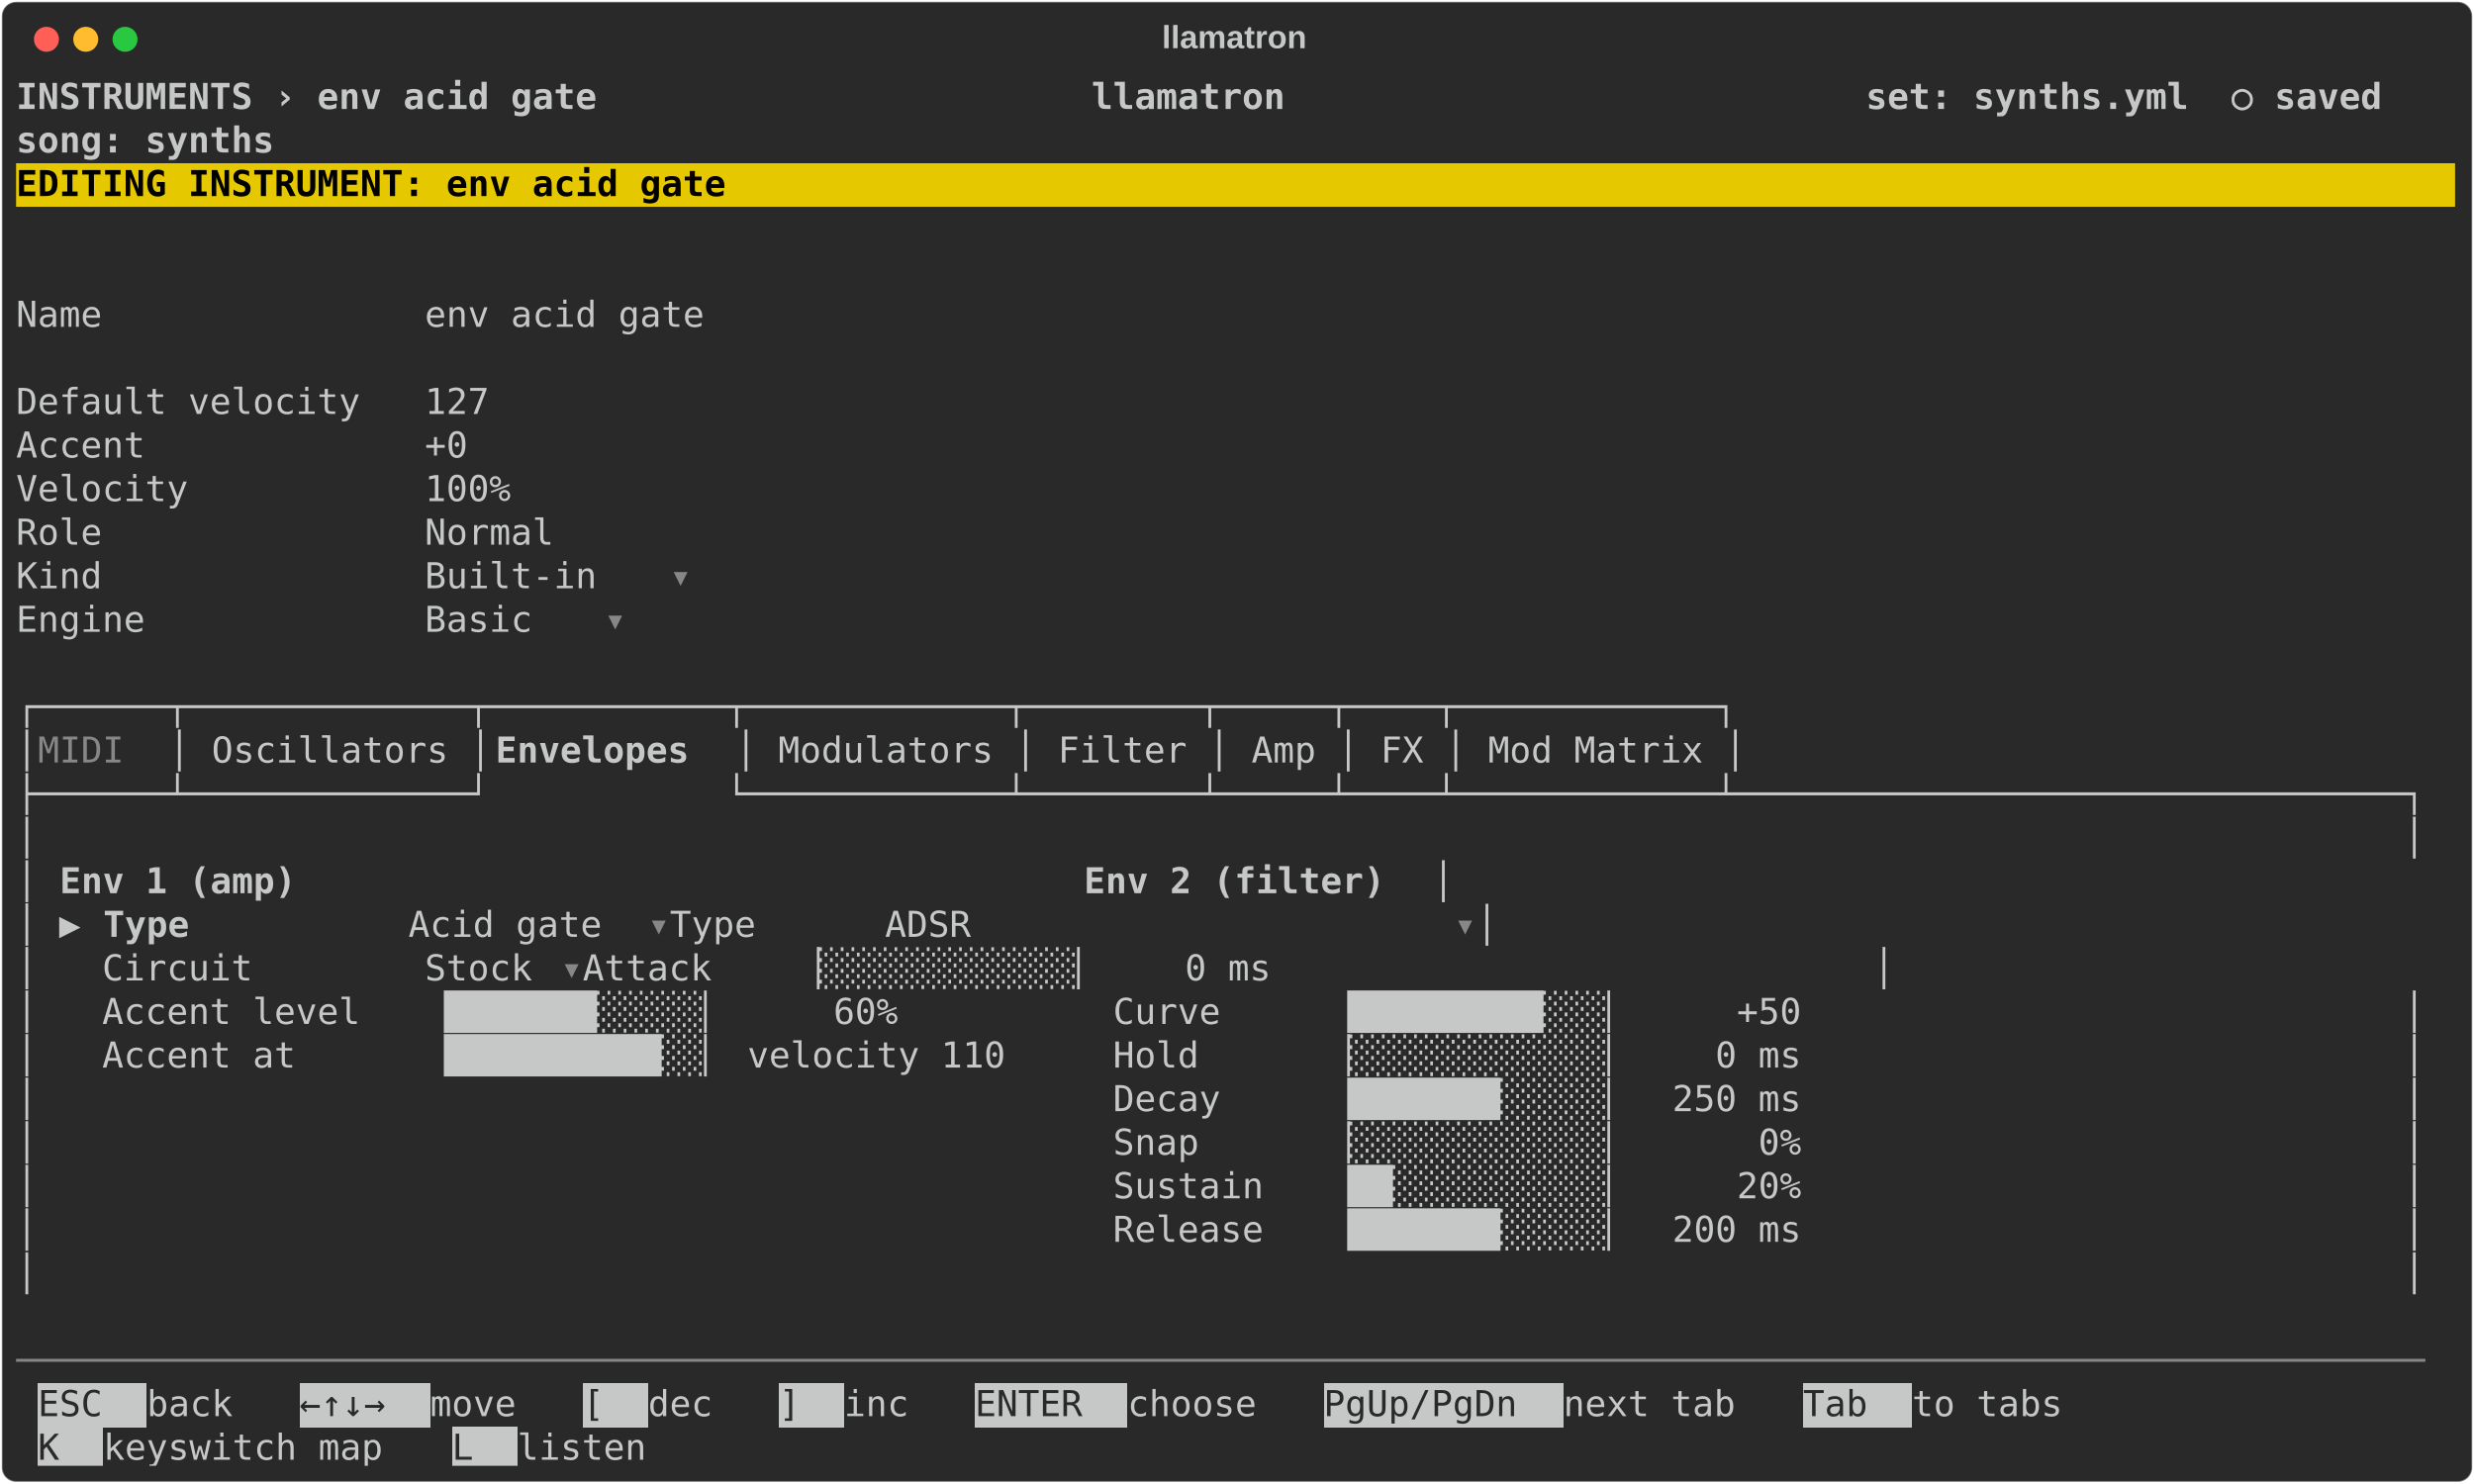
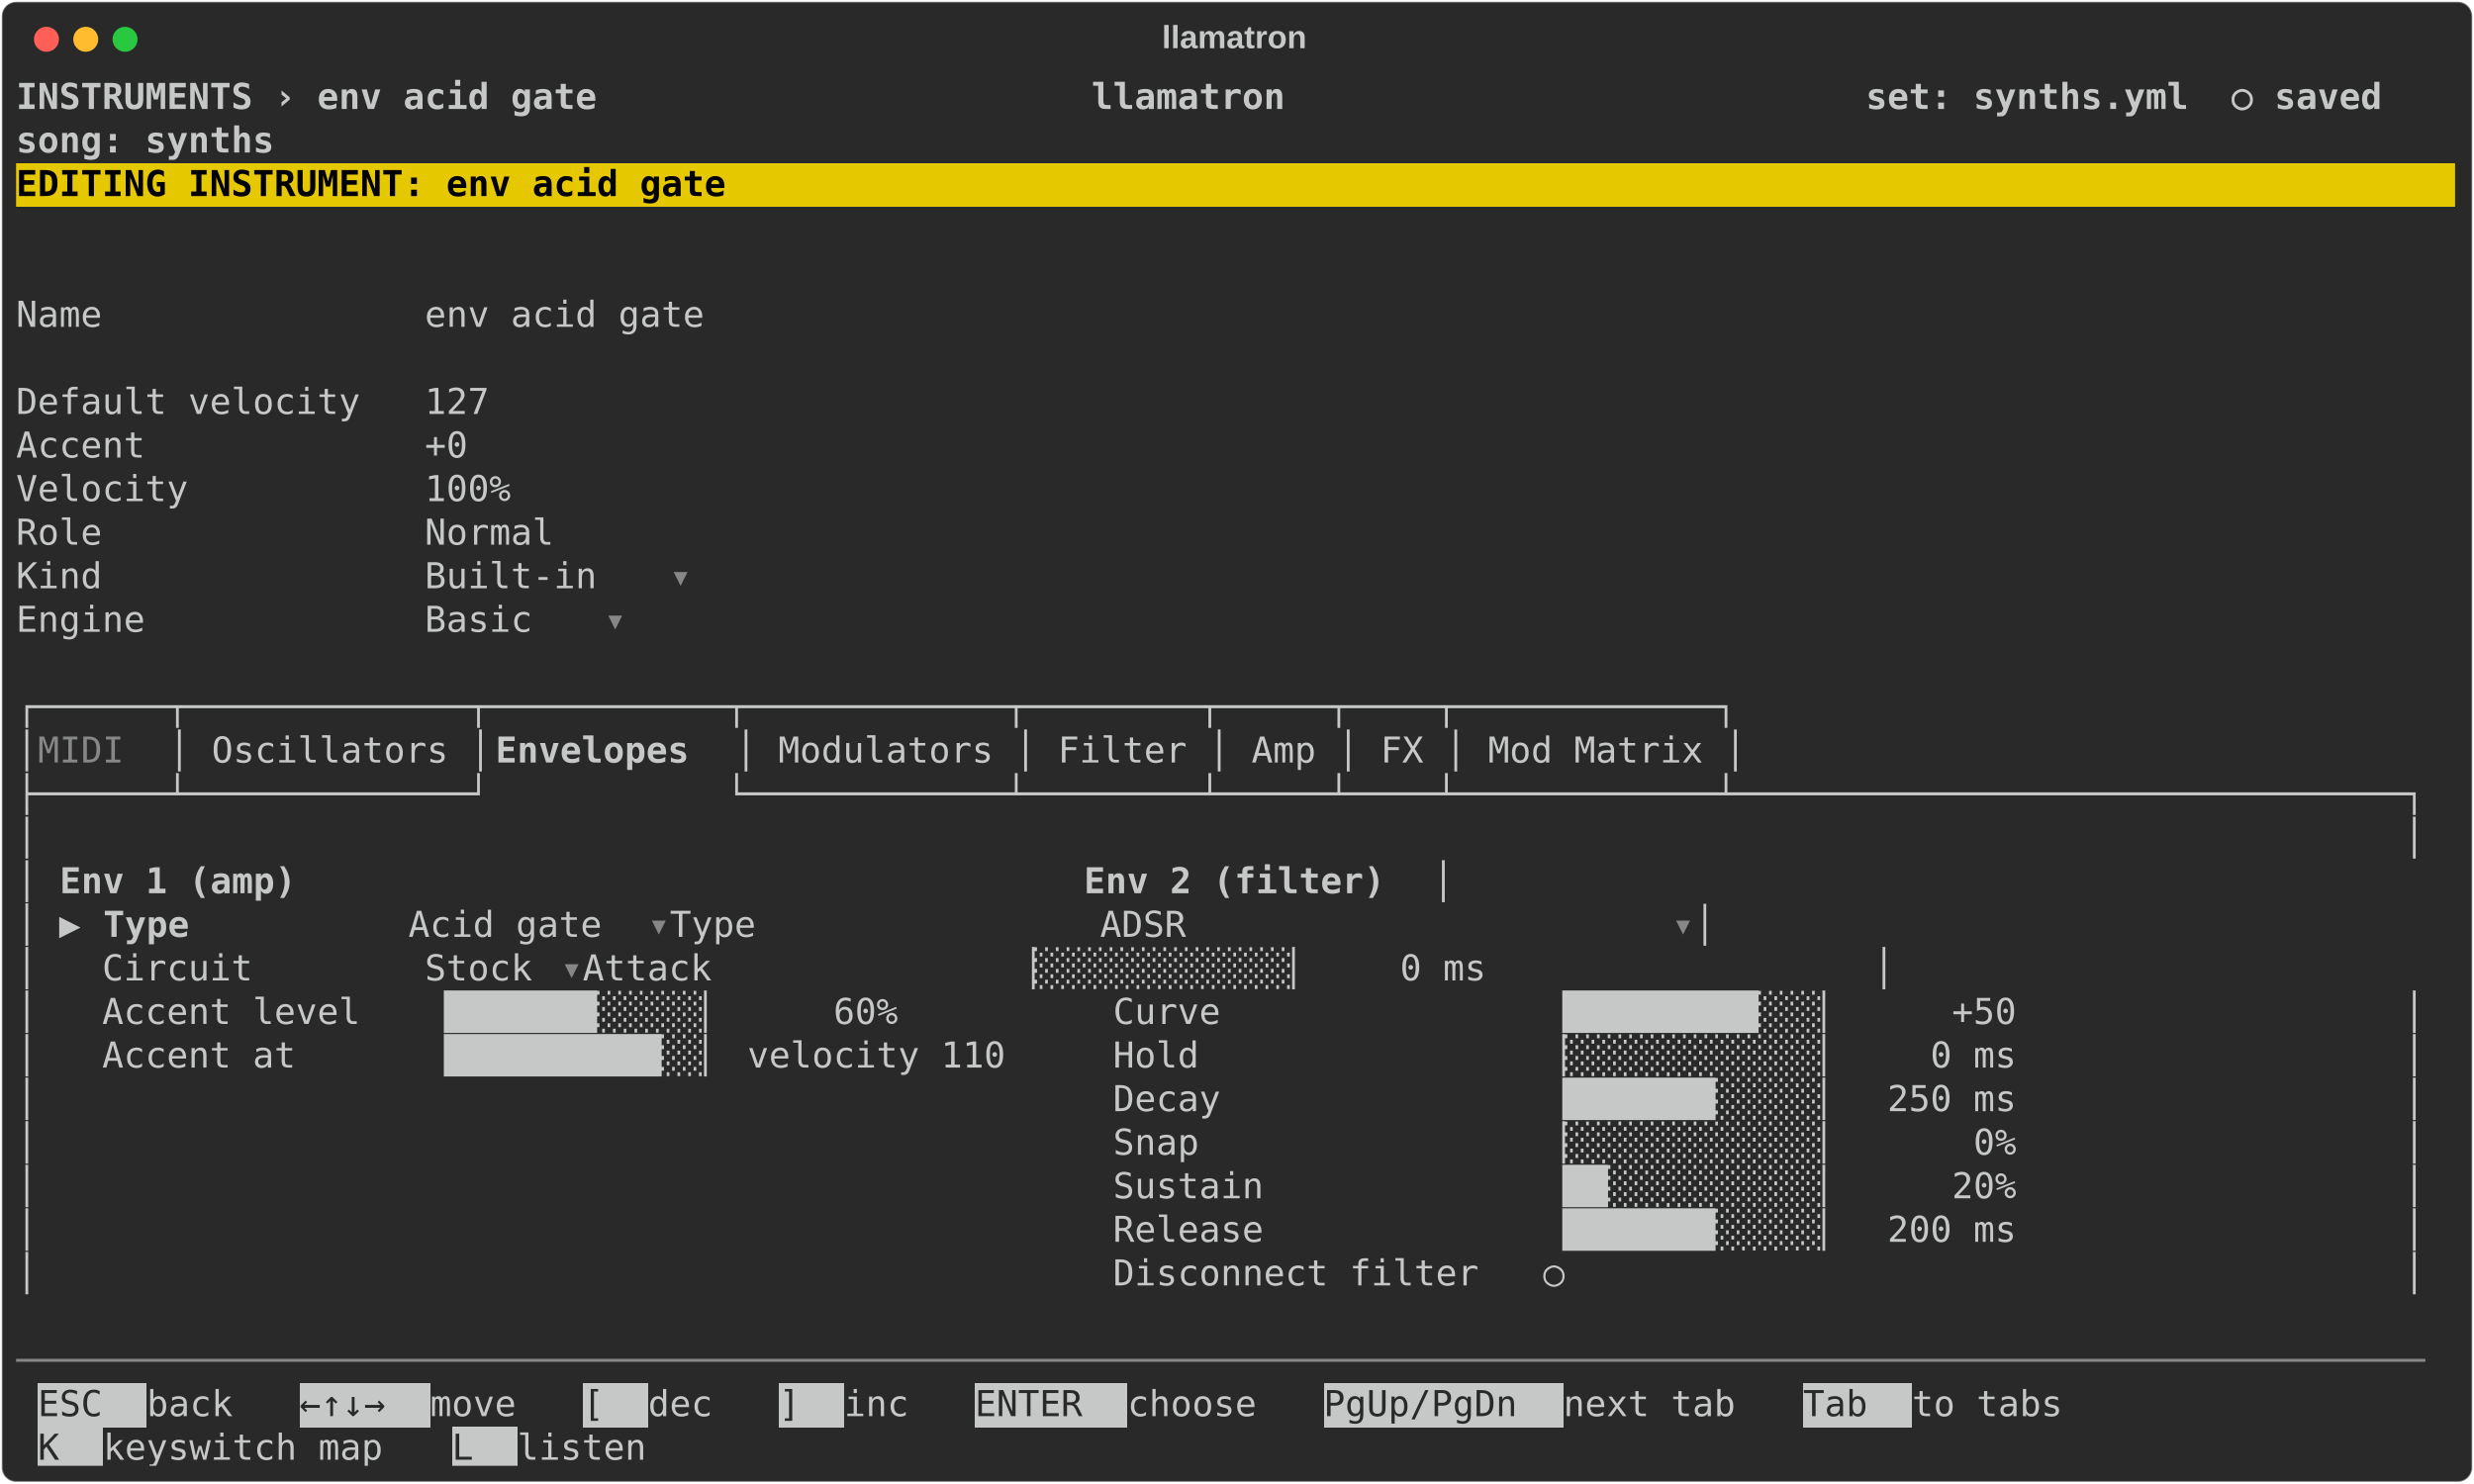
<svg xmlns="http://www.w3.org/2000/svg" class="rich-terminal" viewBox="0 0 1385 830.8">
  <style>

    @font-face {
        font-family: "Fira Code";
        src: local("FiraCode-Regular"),
                url("https://cdnjs.cloudflare.com/ajax/libs/firacode/6.2.0/woff2/FiraCode-Regular.woff2") format("woff2"),
                url("https://cdnjs.cloudflare.com/ajax/libs/firacode/6.2.0/woff/FiraCode-Regular.woff") format("woff");
        font-style: normal;
        font-weight: 400;
    }
    @font-face {
        font-family: "Fira Code";
        src: local("FiraCode-Bold"),
                url("https://cdnjs.cloudflare.com/ajax/libs/firacode/6.2.0/woff2/FiraCode-Bold.woff2") format("woff2"),
                url("https://cdnjs.cloudflare.com/ajax/libs/firacode/6.2.0/woff/FiraCode-Bold.woff") format("woff");
        font-style: bold;
        font-weight: 700;
    }

    .terminal-envelope_acid_gate-matrix {
        font-family: Fira Code, monospace;
        font-size: 20px;
        line-height: 24.4px;
        font-variant-east-asian: full-width;
    }

    .terminal-envelope_acid_gate-title {
        font-size: 18px;
        font-weight: bold;
        font-family: arial;
    }

    .terminal-envelope_acid_gate-r1 { fill: #c5c8c6;font-weight: bold }
.terminal-envelope_acid_gate-r2 { fill: #c5c8c6 }
.terminal-envelope_acid_gate-r3 { fill: #000000;font-weight: bold }
.terminal-envelope_acid_gate-r4 { fill: #868887 }
.terminal-envelope_acid_gate-r5 { fill: #292929 }
    </style>
  <defs>
    <clipPath id="terminal-envelope_acid_gate-clip-terminal">
      <rect x="0" y="0" width="1365.4" height="779.8" />
    </clipPath>
    <clipPath id="terminal-envelope_acid_gate-line-0">
      <rect x="0" y="1.5" width="1366.4" height="24.65" />
    </clipPath>
    <clipPath id="terminal-envelope_acid_gate-line-1">
      <rect x="0" y="25.9" width="1366.4" height="24.65" />
    </clipPath>
    <clipPath id="terminal-envelope_acid_gate-line-2">
      <rect x="0" y="50.3" width="1366.4" height="24.65" />
    </clipPath>
    <clipPath id="terminal-envelope_acid_gate-line-3">
      <rect x="0" y="74.7" width="1366.4" height="24.65" />
    </clipPath>
    <clipPath id="terminal-envelope_acid_gate-line-4">
      <rect x="0" y="99.1" width="1366.4" height="24.65" />
    </clipPath>
    <clipPath id="terminal-envelope_acid_gate-line-5">
      <rect x="0" y="123.5" width="1366.4" height="24.65" />
    </clipPath>
    <clipPath id="terminal-envelope_acid_gate-line-6">
      <rect x="0" y="147.9" width="1366.4" height="24.65" />
    </clipPath>
    <clipPath id="terminal-envelope_acid_gate-line-7">
      <rect x="0" y="172.3" width="1366.4" height="24.65" />
    </clipPath>
    <clipPath id="terminal-envelope_acid_gate-line-8">
      <rect x="0" y="196.7" width="1366.4" height="24.65" />
    </clipPath>
    <clipPath id="terminal-envelope_acid_gate-line-9">
      <rect x="0" y="221.1" width="1366.4" height="24.65" />
    </clipPath>
    <clipPath id="terminal-envelope_acid_gate-line-10">
      <rect x="0" y="245.5" width="1366.4" height="24.65" />
    </clipPath>
    <clipPath id="terminal-envelope_acid_gate-line-11">
      <rect x="0" y="269.9" width="1366.4" height="24.65" />
    </clipPath>
    <clipPath id="terminal-envelope_acid_gate-line-12">
      <rect x="0" y="294.3" width="1366.4" height="24.65" />
    </clipPath>
    <clipPath id="terminal-envelope_acid_gate-line-13">
      <rect x="0" y="318.7" width="1366.4" height="24.65" />
    </clipPath>
    <clipPath id="terminal-envelope_acid_gate-line-14">
      <rect x="0" y="343.1" width="1366.4" height="24.65" />
    </clipPath>
    <clipPath id="terminal-envelope_acid_gate-line-15">
      <rect x="0" y="367.5" width="1366.4" height="24.65" />
    </clipPath>
    <clipPath id="terminal-envelope_acid_gate-line-16">
      <rect x="0" y="391.9" width="1366.4" height="24.65" />
    </clipPath>
    <clipPath id="terminal-envelope_acid_gate-line-17">
      <rect x="0" y="416.3" width="1366.4" height="24.65" />
    </clipPath>
    <clipPath id="terminal-envelope_acid_gate-line-18">
      <rect x="0" y="440.7" width="1366.4" height="24.65" />
    </clipPath>
    <clipPath id="terminal-envelope_acid_gate-line-19">
      <rect x="0" y="465.1" width="1366.4" height="24.65" />
    </clipPath>
    <clipPath id="terminal-envelope_acid_gate-line-20">
      <rect x="0" y="489.5" width="1366.4" height="24.65" />
    </clipPath>
    <clipPath id="terminal-envelope_acid_gate-line-21">
      <rect x="0" y="513.9" width="1366.4" height="24.65" />
    </clipPath>
    <clipPath id="terminal-envelope_acid_gate-line-22">
      <rect x="0" y="538.3" width="1366.4" height="24.65" />
    </clipPath>
    <clipPath id="terminal-envelope_acid_gate-line-23">
      <rect x="0" y="562.7" width="1366.4" height="24.65" />
    </clipPath>
    <clipPath id="terminal-envelope_acid_gate-line-24">
      <rect x="0" y="587.1" width="1366.4" height="24.65" />
    </clipPath>
    <clipPath id="terminal-envelope_acid_gate-line-25">
      <rect x="0" y="611.5" width="1366.4" height="24.65" />
    </clipPath>
    <clipPath id="terminal-envelope_acid_gate-line-26">
      <rect x="0" y="635.9" width="1366.4" height="24.65" />
    </clipPath>
    <clipPath id="terminal-envelope_acid_gate-line-27">
      <rect x="0" y="660.3" width="1366.4" height="24.65" />
    </clipPath>
    <clipPath id="terminal-envelope_acid_gate-line-28">
      <rect x="0" y="684.7" width="1366.4" height="24.65" />
    </clipPath>
    <clipPath id="terminal-envelope_acid_gate-line-29">
      <rect x="0" y="709.1" width="1366.4" height="24.65" />
    </clipPath>
    <clipPath id="terminal-envelope_acid_gate-line-30">
      <rect x="0" y="733.5" width="1366.4" height="24.65" />
    </clipPath>
  </defs>
  <rect fill="#292929" stroke="rgba(255,255,255,0.35)" stroke-width="1" x="1" y="1" width="1383" height="828.8" rx="8" />
  <text class="terminal-envelope_acid_gate-title" fill="#c5c8c6" text-anchor="middle" x="691" y="27">llamatron</text>
  <g transform="translate(26,22)">
    <circle cx="0" cy="0" r="7" fill="#ff5f57" />
    <circle cx="22" cy="0" r="7" fill="#febc2e" />
    <circle cx="44" cy="0" r="7" fill="#28c840" />
  </g>
  <g transform="translate(9, 41)" clip-path="url(#terminal-envelope_acid_gate-clip-terminal)">
    <rect fill="#e6c800" x="0" y="50.3" width="1366.4" height="24.65" shape-rendering="crispEdges" />
    <rect fill="#c5c8c6" x="12.2" y="733.5" width="61" height="24.65" shape-rendering="crispEdges" />
    <rect fill="#c5c8c6" x="158.6" y="733.5" width="73.2" height="24.65" shape-rendering="crispEdges" />
    <rect fill="#c5c8c6" x="317.2" y="733.5" width="36.6" height="24.65" shape-rendering="crispEdges" />
    <rect fill="#c5c8c6" x="427" y="733.5" width="36.6" height="24.65" shape-rendering="crispEdges" />
    <rect fill="#c5c8c6" x="536.8" y="733.5" width="85.4" height="24.65" shape-rendering="crispEdges" />
    <rect fill="#c5c8c6" x="732" y="733.5" width="134.2" height="24.65" shape-rendering="crispEdges" />
    <rect fill="#c5c8c6" x="1000.4" y="733.5" width="61" height="24.65" shape-rendering="crispEdges" />
    <rect fill="#c5c8c6" x="12.2" y="757.9" width="36.6" height="24.65" shape-rendering="crispEdges" />
    <rect fill="#c5c8c6" x="244" y="757.9" width="36.6" height="24.65" shape-rendering="crispEdges" />
    <g class="terminal-envelope_acid_gate-matrix">
      <text class="terminal-envelope_acid_gate-r1" x="0" y="20" textLength="1366.4" clip-path="url(#terminal-envelope_acid_gate-line-0)"> INSTRUMENTS › env acid gate                       llamatron                           set: synths.yml  ○ saved </text>
      <text class="terminal-envelope_acid_gate-r2" x="1366.4" y="20" textLength="12.2" clip-path="url(#terminal-envelope_acid_gate-line-0)">
</text>
      <text class="terminal-envelope_acid_gate-r1" x="0" y="44.4" textLength="1366.4" clip-path="url(#terminal-envelope_acid_gate-line-1)">                                                                                       song: synths             </text>
      <text class="terminal-envelope_acid_gate-r2" x="1366.4" y="44.4" textLength="12.2" clip-path="url(#terminal-envelope_acid_gate-line-1)">
</text>
      <text class="terminal-envelope_acid_gate-r3" x="0" y="68.8" textLength="1366.4" clip-path="url(#terminal-envelope_acid_gate-line-2)"> EDITING INSTRUMENT: env acid gate                                                                              </text>
      <text class="terminal-envelope_acid_gate-r2" x="1366.4" y="68.8" textLength="12.2" clip-path="url(#terminal-envelope_acid_gate-line-2)">
</text>
      <text class="terminal-envelope_acid_gate-r2" x="1366.4" y="93.2" textLength="12.2" clip-path="url(#terminal-envelope_acid_gate-line-3)">
</text>
      <text class="terminal-envelope_acid_gate-r2" x="1366.4" y="117.6" textLength="12.2" clip-path="url(#terminal-envelope_acid_gate-line-4)">
</text>
      <text class="terminal-envelope_acid_gate-r2" x="0" y="142" textLength="427" clip-path="url(#terminal-envelope_acid_gate-line-5)">  Name               env acid gate </text>
      <text class="terminal-envelope_acid_gate-r2" x="1366.4" y="142" textLength="12.2" clip-path="url(#terminal-envelope_acid_gate-line-5)">
</text>
      <text class="terminal-envelope_acid_gate-r2" x="1366.4" y="166.4" textLength="12.2" clip-path="url(#terminal-envelope_acid_gate-line-6)">
</text>
      <text class="terminal-envelope_acid_gate-r2" x="0" y="190.8" textLength="305" clip-path="url(#terminal-envelope_acid_gate-line-7)">  Default velocity   127 </text>
      <text class="terminal-envelope_acid_gate-r2" x="1366.4" y="190.8" textLength="12.2" clip-path="url(#terminal-envelope_acid_gate-line-7)">
</text>
      <text class="terminal-envelope_acid_gate-r2" x="0" y="215.2" textLength="292.8" clip-path="url(#terminal-envelope_acid_gate-line-8)">  Accent             +0 </text>
      <text class="terminal-envelope_acid_gate-r2" x="1366.4" y="215.2" textLength="12.2" clip-path="url(#terminal-envelope_acid_gate-line-8)">
</text>
      <text class="terminal-envelope_acid_gate-r2" x="0" y="239.6" textLength="317.2" clip-path="url(#terminal-envelope_acid_gate-line-9)">  Velocity           100% </text>
      <text class="terminal-envelope_acid_gate-r2" x="1366.4" y="239.6" textLength="12.2" clip-path="url(#terminal-envelope_acid_gate-line-9)">
</text>
      <text class="terminal-envelope_acid_gate-r2" x="0" y="264" textLength="341.6" clip-path="url(#terminal-envelope_acid_gate-line-10)">  Role               Normal </text>
      <text class="terminal-envelope_acid_gate-r2" x="1366.4" y="264" textLength="12.2" clip-path="url(#terminal-envelope_acid_gate-line-10)">
</text>
      <text class="terminal-envelope_acid_gate-r2" x="0" y="288.4" textLength="366" clip-path="url(#terminal-envelope_acid_gate-line-11)">  Kind               Built-in </text>
      <text class="terminal-envelope_acid_gate-r4" x="366" y="288.4" textLength="12.2" clip-path="url(#terminal-envelope_acid_gate-line-11)">▾</text>
      <text class="terminal-envelope_acid_gate-r2" x="1366.4" y="288.4" textLength="12.2" clip-path="url(#terminal-envelope_acid_gate-line-11)">
</text>
      <text class="terminal-envelope_acid_gate-r2" x="0" y="312.8" textLength="329.4" clip-path="url(#terminal-envelope_acid_gate-line-12)">  Engine             Basic </text>
      <text class="terminal-envelope_acid_gate-r4" x="329.4" y="312.8" textLength="12.2" clip-path="url(#terminal-envelope_acid_gate-line-12)">▾</text>
      <text class="terminal-envelope_acid_gate-r2" x="1366.4" y="312.8" textLength="12.2" clip-path="url(#terminal-envelope_acid_gate-line-12)">
</text>
      <text class="terminal-envelope_acid_gate-r2" x="1366.4" y="337.2" textLength="12.2" clip-path="url(#terminal-envelope_acid_gate-line-13)">
</text>
      <text class="terminal-envelope_acid_gate-r2" x="0" y="361.6" textLength="976" clip-path="url(#terminal-envelope_acid_gate-line-14)">┌──────┬─────────────┬───────────┬────────────┬────────┬─────┬────┬────────────┐</text>
      <text class="terminal-envelope_acid_gate-r2" x="1366.4" y="361.6" textLength="12.2" clip-path="url(#terminal-envelope_acid_gate-line-14)">
</text>
      <text class="terminal-envelope_acid_gate-r2" x="0" y="386" textLength="12.2" clip-path="url(#terminal-envelope_acid_gate-line-15)">│</text>
      <text class="terminal-envelope_acid_gate-r4" x="12.2" y="386" textLength="73.2" clip-path="url(#terminal-envelope_acid_gate-line-15)"> MIDI </text>
      <text class="terminal-envelope_acid_gate-r2" x="85.4" y="386" textLength="183" clip-path="url(#terminal-envelope_acid_gate-line-15)">│ Oscillators │</text>
      <text class="terminal-envelope_acid_gate-r1" x="268.4" y="386" textLength="134.2" clip-path="url(#terminal-envelope_acid_gate-line-15)"> Envelopes </text>
      <text class="terminal-envelope_acid_gate-r2" x="402.6" y="386" textLength="573.4" clip-path="url(#terminal-envelope_acid_gate-line-15)">│ Modulators │ Filter │ Amp │ FX │ Mod Matrix │</text>
      <text class="terminal-envelope_acid_gate-r2" x="1366.4" y="386" textLength="12.2" clip-path="url(#terminal-envelope_acid_gate-line-15)">
</text>
      <text class="terminal-envelope_acid_gate-r2" x="0" y="410.4" textLength="1366.4" clip-path="url(#terminal-envelope_acid_gate-line-16)">├──────┴─────────────┘           └────────────┴────────┴─────┴────┴────────────┴───────────────────────────────┐</text>
      <text class="terminal-envelope_acid_gate-r2" x="1366.4" y="410.4" textLength="12.2" clip-path="url(#terminal-envelope_acid_gate-line-16)">
</text>
      <text class="terminal-envelope_acid_gate-r2" x="0" y="434.8" textLength="1366.4" clip-path="url(#terminal-envelope_acid_gate-line-17)">│                                                                                                              │</text>
      <text class="terminal-envelope_acid_gate-r2" x="1366.4" y="434.8" textLength="12.2" clip-path="url(#terminal-envelope_acid_gate-line-17)">
</text>
      <text class="terminal-envelope_acid_gate-r2" x="0" y="459.2" textLength="24.4" clip-path="url(#terminal-envelope_acid_gate-line-18)">│ </text>
      <text class="terminal-envelope_acid_gate-r1" x="24.4" y="459.2" textLength="158.6" clip-path="url(#terminal-envelope_acid_gate-line-18)">  Env 1 (amp)</text>
      <text class="terminal-envelope_acid_gate-r1" x="597.8" y="459.2" textLength="195.2" clip-path="url(#terminal-envelope_acid_gate-line-18)">  Env 2 (filter)</text>
      <text class="terminal-envelope_acid_gate-r2" x="793" y="459.2" textLength="573.4" clip-path="url(#terminal-envelope_acid_gate-line-18)">                                              │</text>
      <text class="terminal-envelope_acid_gate-r2" x="1366.4" y="459.2" textLength="12.2" clip-path="url(#terminal-envelope_acid_gate-line-18)">
</text>
      <text class="terminal-envelope_acid_gate-r2" x="0" y="483.6" textLength="48.8" clip-path="url(#terminal-envelope_acid_gate-line-19)">│ ▶ </text>
      <text class="terminal-envelope_acid_gate-r1" x="48.8" y="483.6" textLength="170.8" clip-path="url(#terminal-envelope_acid_gate-line-19)">Type          </text>
      <text class="terminal-envelope_acid_gate-r2" x="219.6" y="483.6" textLength="134.2" clip-path="url(#terminal-envelope_acid_gate-line-19)"> Acid gate </text>
      <text class="terminal-envelope_acid_gate-r4" x="353.8" y="483.6" textLength="12.2" clip-path="url(#terminal-envelope_acid_gate-line-19)">▾</text>
-       <text class="terminal-envelope_acid_gate-r2" x="366" y="483.6" textLength="439.2" clip-path="url(#terminal-envelope_acid_gate-line-19)">                     Type      ADSR </text>
-       <text class="terminal-envelope_acid_gate-r4" x="805.2" y="483.6" textLength="12.2" clip-path="url(#terminal-envelope_acid_gate-line-19)">▾</text>
-       <text class="terminal-envelope_acid_gate-r2" x="817.4" y="483.6" textLength="549" clip-path="url(#terminal-envelope_acid_gate-line-19)">                                            │</text>
+       <text class="terminal-envelope_acid_gate-r2" x="366" y="483.6" textLength="561.2" clip-path="url(#terminal-envelope_acid_gate-line-19)">                     Type                ADSR </text>
+       <text class="terminal-envelope_acid_gate-r4" x="927.2" y="483.6" textLength="12.2" clip-path="url(#terminal-envelope_acid_gate-line-19)">▾</text>
+       <text class="terminal-envelope_acid_gate-r2" x="939.4" y="483.6" textLength="427" clip-path="url(#terminal-envelope_acid_gate-line-19)">                                  │</text>
      <text class="terminal-envelope_acid_gate-r2" x="1366.4" y="483.6" textLength="12.2" clip-path="url(#terminal-envelope_acid_gate-line-19)">
</text>
      <text class="terminal-envelope_acid_gate-r2" x="0" y="508" textLength="305" clip-path="url(#terminal-envelope_acid_gate-line-20)">│   Circuit        Stock </text>
      <text class="terminal-envelope_acid_gate-r4" x="305" y="508" textLength="12.2" clip-path="url(#terminal-envelope_acid_gate-line-20)">▾</text>
-       <text class="terminal-envelope_acid_gate-r2" x="317.2" y="508" textLength="1049.2" clip-path="url(#terminal-envelope_acid_gate-line-20)">                         Attack    ▕░░░░░░░░░░░░▏    0 ms                            │</text>
+       <text class="terminal-envelope_acid_gate-r2" x="317.2" y="508" textLength="1049.2" clip-path="url(#terminal-envelope_acid_gate-line-20)">                         Attack              ▕░░░░░░░░░░░░▏    0 ms                  │</text>
      <text class="terminal-envelope_acid_gate-r2" x="1366.4" y="508" textLength="12.2" clip-path="url(#terminal-envelope_acid_gate-line-20)">
</text>
-       <text class="terminal-envelope_acid_gate-r2" x="0" y="532.4" textLength="1366.4" clip-path="url(#terminal-envelope_acid_gate-line-21)">│   Accent level   ▕███████░░░░░▏     60%          Curve     ▕█████████░░░▏     +50                            │</text>
+       <text class="terminal-envelope_acid_gate-r2" x="0" y="532.4" textLength="1366.4" clip-path="url(#terminal-envelope_acid_gate-line-21)">│   Accent level   ▕███████░░░░░▏     60%          Curve               ▕█████████░░░▏     +50                  │</text>
      <text class="terminal-envelope_acid_gate-r2" x="1366.4" y="532.4" textLength="12.2" clip-path="url(#terminal-envelope_acid_gate-line-21)">
</text>
-       <text class="terminal-envelope_acid_gate-r2" x="0" y="556.8" textLength="1366.4" clip-path="url(#terminal-envelope_acid_gate-line-22)">│   Accent at      ▕██████████░░▏ velocity 110     Hold      ▕░░░░░░░░░░░░▏    0 ms                            │</text>
+       <text class="terminal-envelope_acid_gate-r2" x="0" y="556.8" textLength="1366.4" clip-path="url(#terminal-envelope_acid_gate-line-22)">│   Accent at      ▕██████████░░▏ velocity 110     Hold                ▕░░░░░░░░░░░░▏    0 ms                  │</text>
      <text class="terminal-envelope_acid_gate-r2" x="1366.4" y="556.8" textLength="12.2" clip-path="url(#terminal-envelope_acid_gate-line-22)">
</text>
-       <text class="terminal-envelope_acid_gate-r2" x="0" y="581.2" textLength="1366.4" clip-path="url(#terminal-envelope_acid_gate-line-23)">│                                                  Decay     ▕███████░░░░░▏  250 ms                            │</text>
+       <text class="terminal-envelope_acid_gate-r2" x="0" y="581.2" textLength="1366.4" clip-path="url(#terminal-envelope_acid_gate-line-23)">│                                                  Decay               ▕███████░░░░░▏  250 ms                  │</text>
      <text class="terminal-envelope_acid_gate-r2" x="1366.4" y="581.2" textLength="12.2" clip-path="url(#terminal-envelope_acid_gate-line-23)">
</text>
-       <text class="terminal-envelope_acid_gate-r2" x="0" y="605.6" textLength="1366.4" clip-path="url(#terminal-envelope_acid_gate-line-24)">│                                                  Snap      ▕░░░░░░░░░░░░▏      0%                            │</text>
+       <text class="terminal-envelope_acid_gate-r2" x="0" y="605.6" textLength="1366.4" clip-path="url(#terminal-envelope_acid_gate-line-24)">│                                                  Snap                ▕░░░░░░░░░░░░▏      0%                  │</text>
      <text class="terminal-envelope_acid_gate-r2" x="1366.4" y="605.6" textLength="12.2" clip-path="url(#terminal-envelope_acid_gate-line-24)">
</text>
-       <text class="terminal-envelope_acid_gate-r2" x="0" y="630" textLength="1366.4" clip-path="url(#terminal-envelope_acid_gate-line-25)">│                                                  Sustain   ▕██░░░░░░░░░░▏     20%                            │</text>
+       <text class="terminal-envelope_acid_gate-r2" x="0" y="630" textLength="1366.4" clip-path="url(#terminal-envelope_acid_gate-line-25)">│                                                  Sustain             ▕██░░░░░░░░░░▏     20%                  │</text>
      <text class="terminal-envelope_acid_gate-r2" x="1366.4" y="630" textLength="12.2" clip-path="url(#terminal-envelope_acid_gate-line-25)">
</text>
-       <text class="terminal-envelope_acid_gate-r2" x="0" y="654.4" textLength="1366.4" clip-path="url(#terminal-envelope_acid_gate-line-26)">│                                                  Release   ▕███████░░░░░▏  200 ms                            │</text>
+       <text class="terminal-envelope_acid_gate-r2" x="0" y="654.4" textLength="1366.4" clip-path="url(#terminal-envelope_acid_gate-line-26)">│                                                  Release             ▕███████░░░░░▏  200 ms                  │</text>
      <text class="terminal-envelope_acid_gate-r2" x="1366.4" y="654.4" textLength="12.2" clip-path="url(#terminal-envelope_acid_gate-line-26)">
</text>
-       <text class="terminal-envelope_acid_gate-r2" x="0" y="678.8" textLength="1366.4" clip-path="url(#terminal-envelope_acid_gate-line-27)">│                                                                                                              │</text>
+       <text class="terminal-envelope_acid_gate-r2" x="0" y="678.8" textLength="1366.4" clip-path="url(#terminal-envelope_acid_gate-line-27)">│                                                  Disconnect filter   ○                                       │</text>
      <text class="terminal-envelope_acid_gate-r2" x="1366.4" y="678.8" textLength="12.2" clip-path="url(#terminal-envelope_acid_gate-line-27)">
</text>
      <text class="terminal-envelope_acid_gate-r2" x="1366.4" y="703.2" textLength="12.2" clip-path="url(#terminal-envelope_acid_gate-line-28)">
</text>
      <text class="terminal-envelope_acid_gate-r4" x="0" y="727.6" textLength="1366.4" clip-path="url(#terminal-envelope_acid_gate-line-29)">────────────────────────────────────────────────────────────────────────────────────────────────────────────────</text>
      <text class="terminal-envelope_acid_gate-r2" x="1366.4" y="727.6" textLength="12.2" clip-path="url(#terminal-envelope_acid_gate-line-29)">
</text>
      <text class="terminal-envelope_acid_gate-r5" x="12.2" y="752" textLength="61" clip-path="url(#terminal-envelope_acid_gate-line-30)"> ESC </text>
      <text class="terminal-envelope_acid_gate-r2" x="73.2" y="752" textLength="85.4" clip-path="url(#terminal-envelope_acid_gate-line-30)"> back  </text>
      <text class="terminal-envelope_acid_gate-r5" x="158.6" y="752" textLength="73.2" clip-path="url(#terminal-envelope_acid_gate-line-30)"> ←↑↓→ </text>
      <text class="terminal-envelope_acid_gate-r2" x="231.8" y="752" textLength="85.4" clip-path="url(#terminal-envelope_acid_gate-line-30)"> move  </text>
      <text class="terminal-envelope_acid_gate-r5" x="317.2" y="752" textLength="36.6" clip-path="url(#terminal-envelope_acid_gate-line-30)"> [ </text>
      <text class="terminal-envelope_acid_gate-r2" x="353.8" y="752" textLength="73.2" clip-path="url(#terminal-envelope_acid_gate-line-30)"> dec  </text>
      <text class="terminal-envelope_acid_gate-r5" x="427" y="752" textLength="36.6" clip-path="url(#terminal-envelope_acid_gate-line-30)"> ] </text>
      <text class="terminal-envelope_acid_gate-r2" x="463.6" y="752" textLength="73.2" clip-path="url(#terminal-envelope_acid_gate-line-30)"> inc  </text>
      <text class="terminal-envelope_acid_gate-r5" x="536.8" y="752" textLength="85.4" clip-path="url(#terminal-envelope_acid_gate-line-30)"> ENTER </text>
      <text class="terminal-envelope_acid_gate-r2" x="622.2" y="752" textLength="109.8" clip-path="url(#terminal-envelope_acid_gate-line-30)"> choose  </text>
      <text class="terminal-envelope_acid_gate-r5" x="732" y="752" textLength="134.2" clip-path="url(#terminal-envelope_acid_gate-line-30)"> PgUp/PgDn </text>
      <text class="terminal-envelope_acid_gate-r2" x="866.2" y="752" textLength="134.2" clip-path="url(#terminal-envelope_acid_gate-line-30)"> next tab  </text>
      <text class="terminal-envelope_acid_gate-r5" x="1000.4" y="752" textLength="61" clip-path="url(#terminal-envelope_acid_gate-line-30)"> Tab </text>
      <text class="terminal-envelope_acid_gate-r2" x="1061.4" y="752" textLength="122" clip-path="url(#terminal-envelope_acid_gate-line-30)"> to tabs  </text>
      <text class="terminal-envelope_acid_gate-r2" x="1366.4" y="752" textLength="12.2" clip-path="url(#terminal-envelope_acid_gate-line-30)">
</text>
      <text class="terminal-envelope_acid_gate-r5" x="12.2" y="776.4" textLength="36.6" clip-path="url(#terminal-envelope_acid_gate-line-31)"> K </text>
      <text class="terminal-envelope_acid_gate-r2" x="48.8" y="776.4" textLength="195.2" clip-path="url(#terminal-envelope_acid_gate-line-31)"> keyswitch map  </text>
      <text class="terminal-envelope_acid_gate-r5" x="244" y="776.4" textLength="36.6" clip-path="url(#terminal-envelope_acid_gate-line-31)"> L </text>
      <text class="terminal-envelope_acid_gate-r2" x="280.6" y="776.4" textLength="109.8" clip-path="url(#terminal-envelope_acid_gate-line-31)"> listen  </text>
    </g>
  </g>
</svg>
